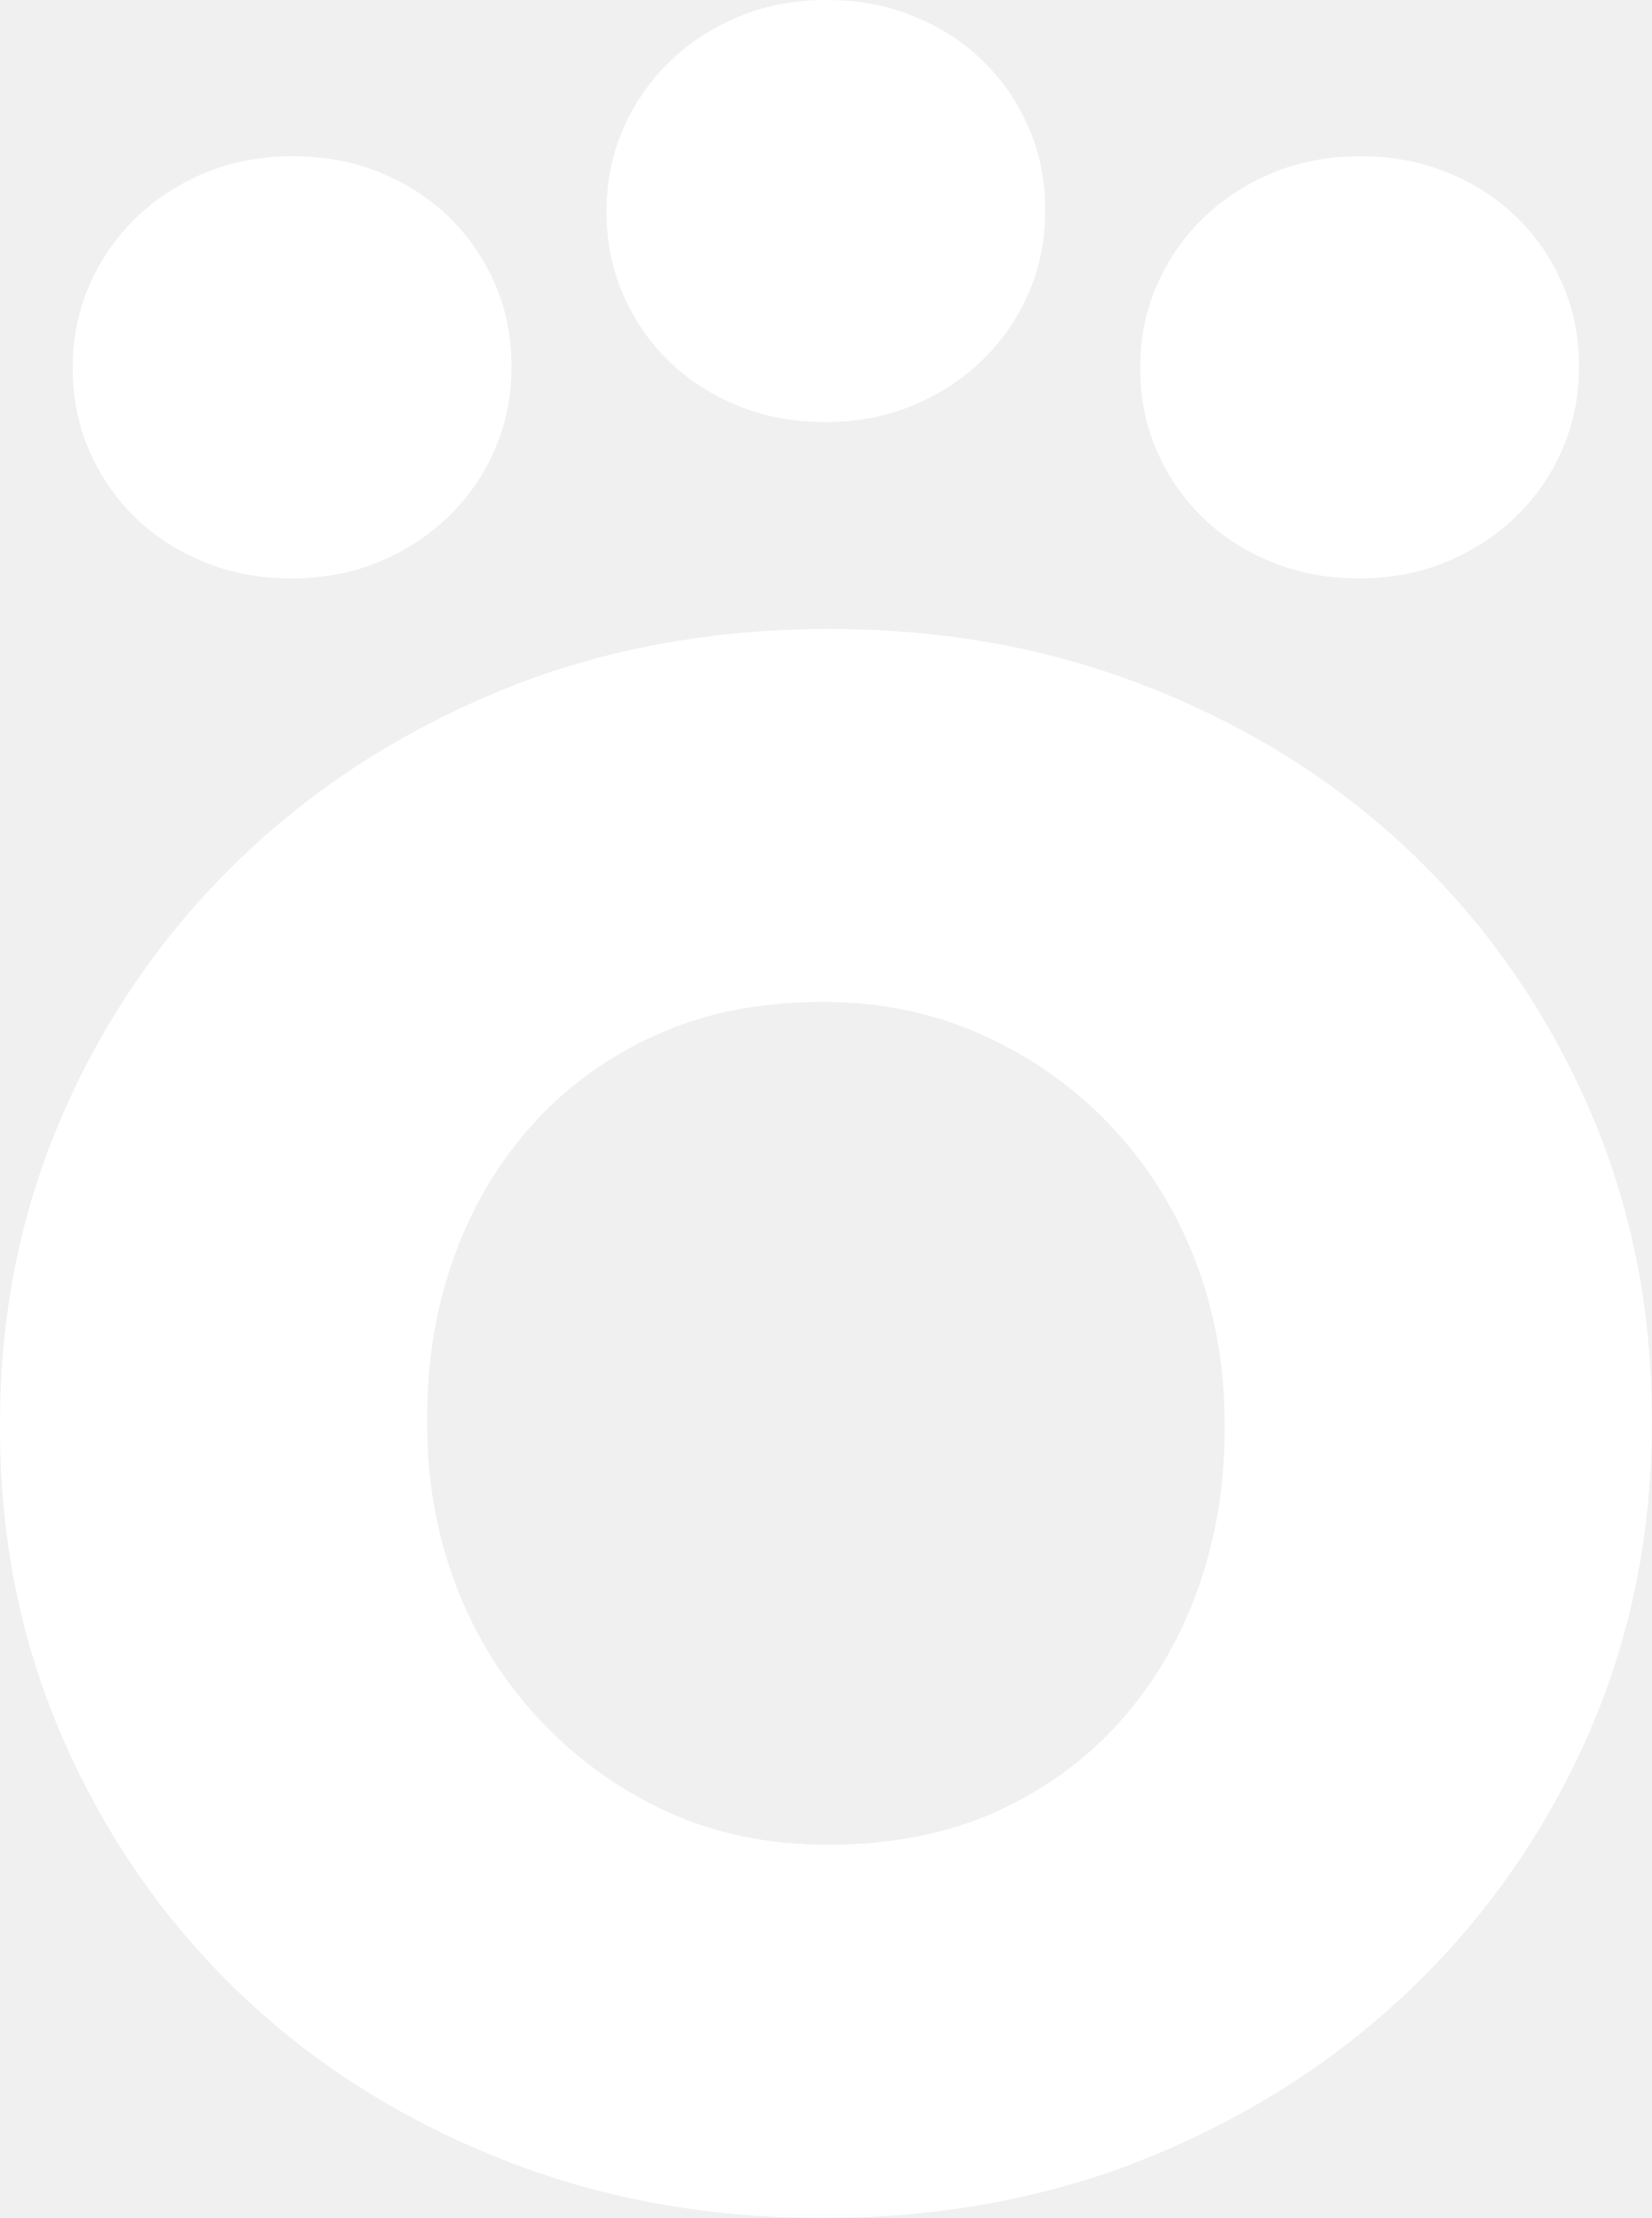
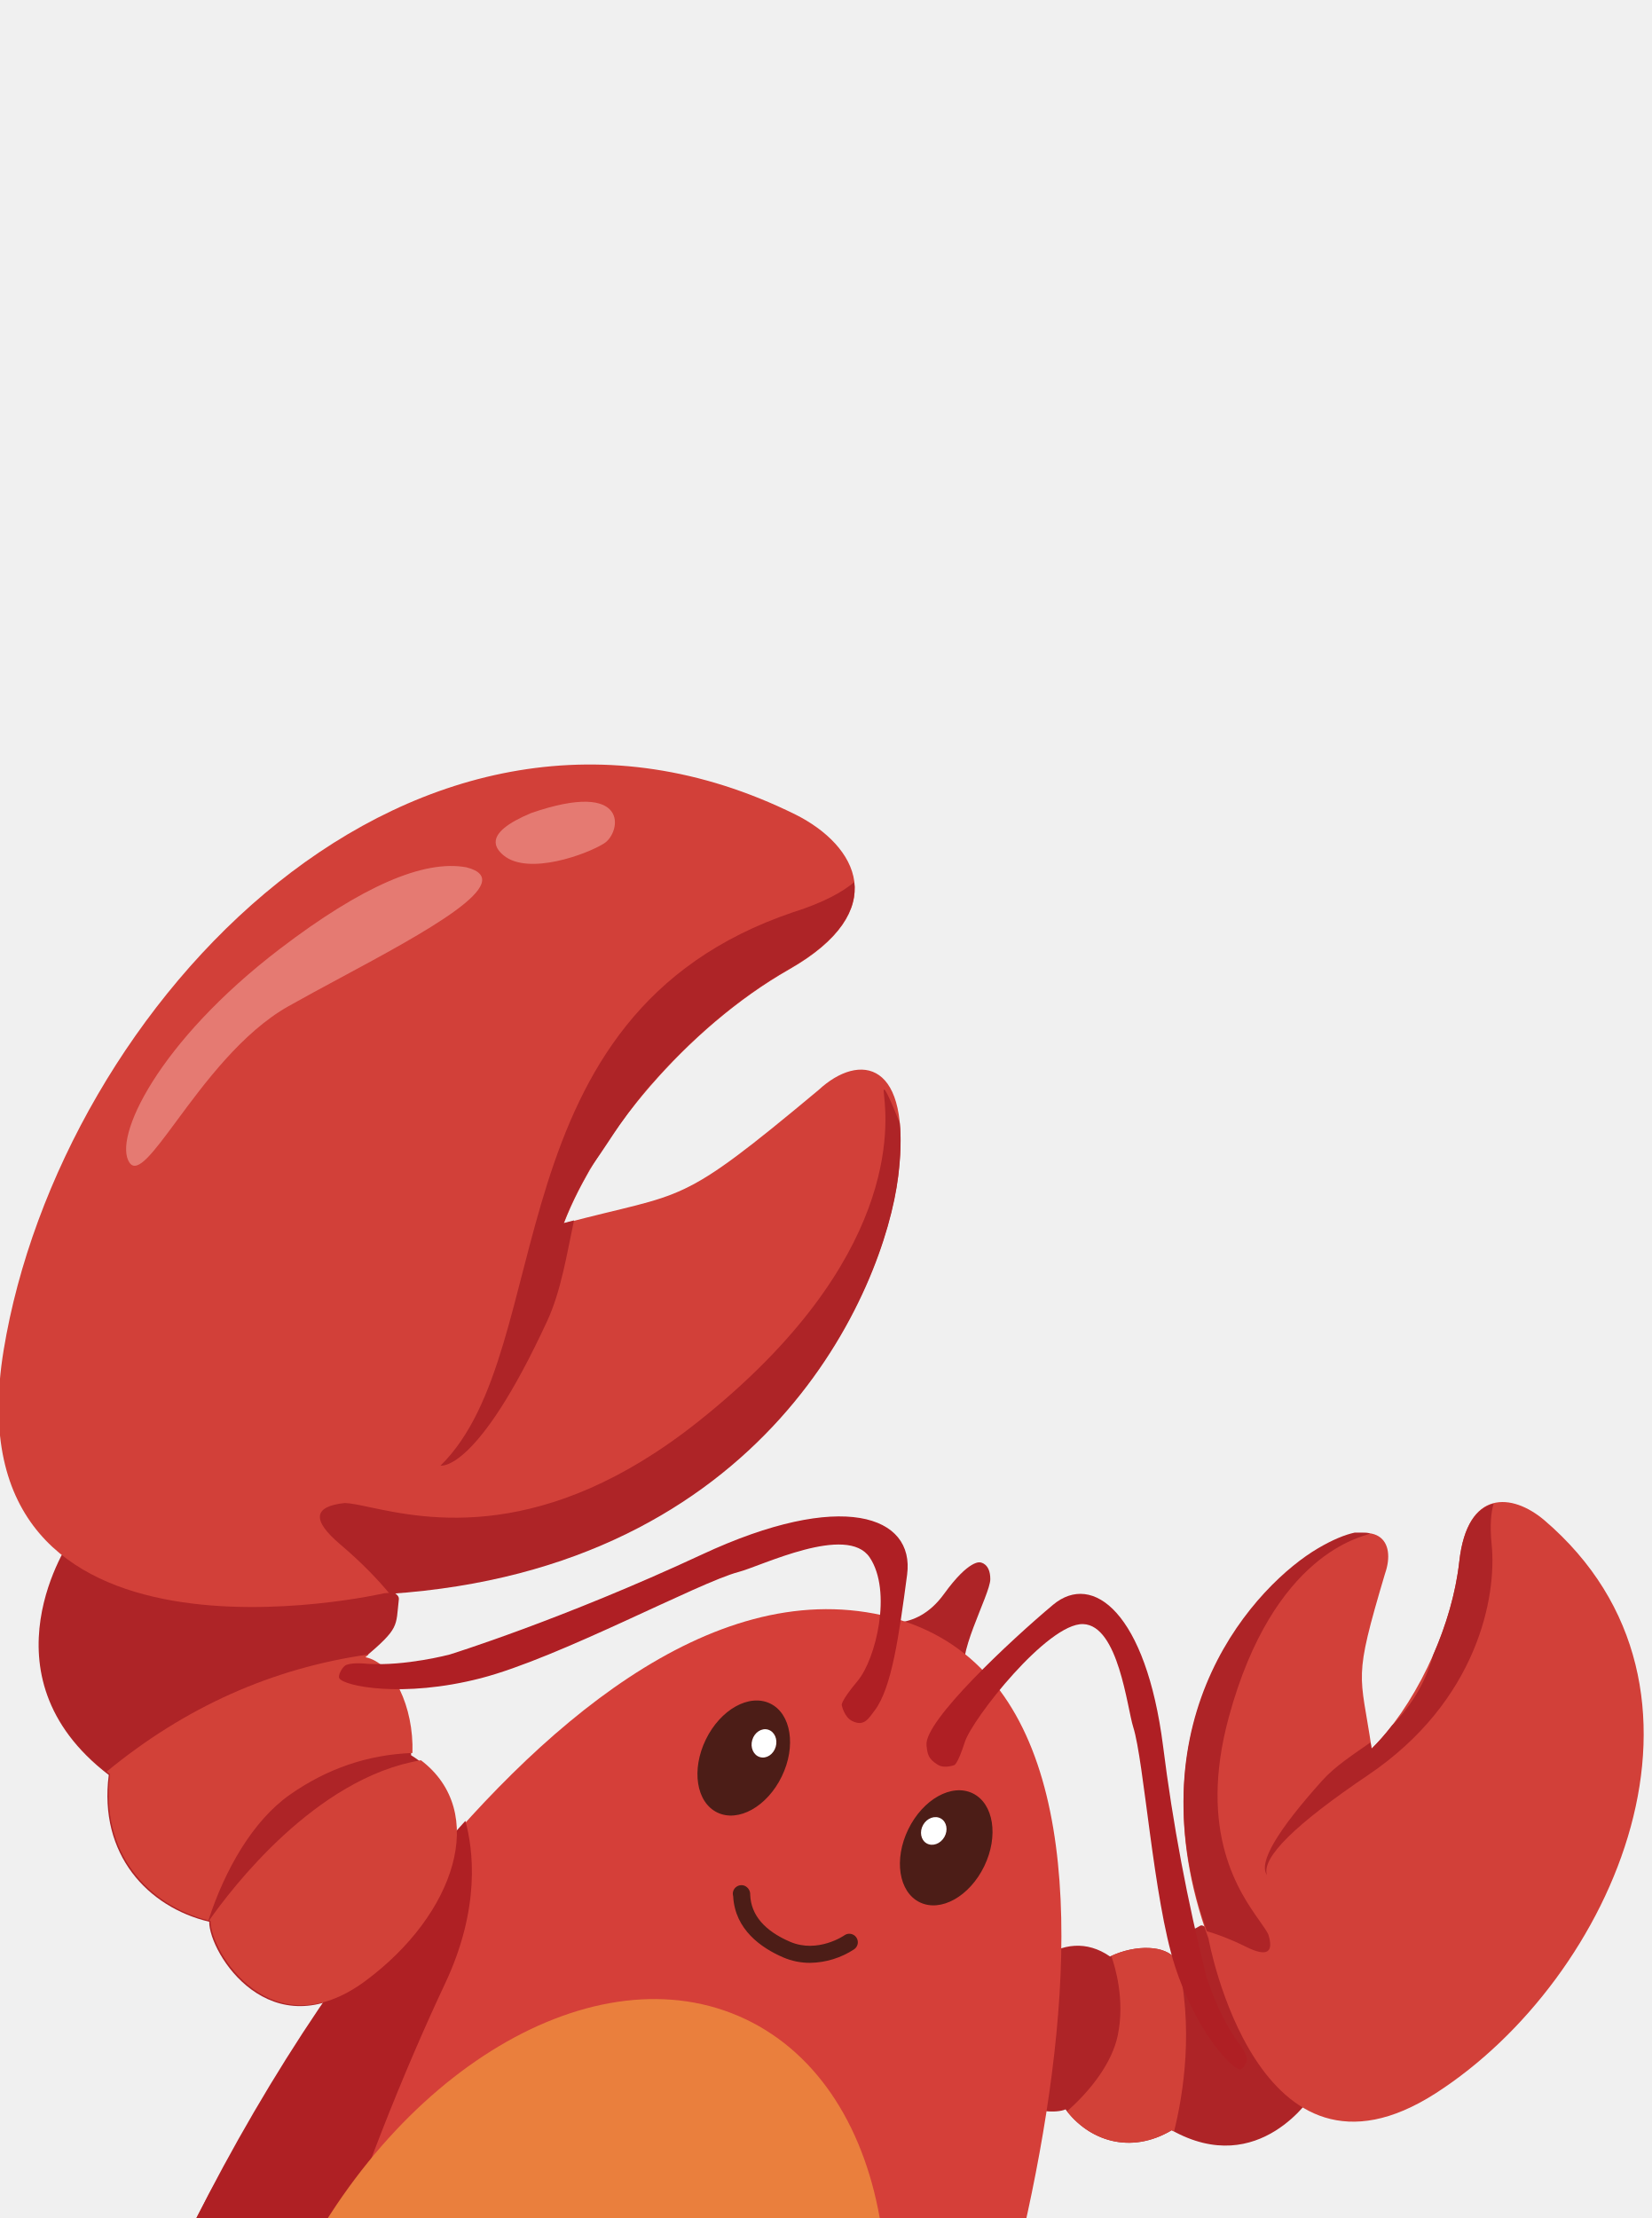
- <svg xmlns="http://www.w3.org/2000/svg" id="_图层_1" data-name="图层 1" viewBox="0 0 223.41 300">
+ <svg xmlns="http://www.w3.org/2000/svg" fill="none" version="1.1" width="223.41" height="300" viewBox="0 0 223.41 300">
  <defs>
-     <style>
-       .cls-1 {
-         fill: #fff;
-       }
-     </style>
+     <clipPath id="master_svg0_680_11246">
+       <rect x="0" y="0" width="223.41" height="300" rx="0" />
+     </clipPath>
  </defs>
-   <path class="cls-1" d="M214.95,234.33c-5.66,12.98-13.49,24.33-23.51,34.11-10.02,9.75-21.82,17.46-35.44,23.1-13.6,5.64-28.49,8.46-44.67,8.46s-30.69-2.76-44.31-8.28c-13.6-5.52-25.36-13.1-35.23-22.73-9.89-9.62-17.66-20.94-23.31-33.89-5.66-12.98-8.48-26.9-8.48-41.82v-.75c0-14.89,2.82-28.84,8.48-41.79,5.64-12.98,13.48-24.33,23.49-34.11,10.02-9.75,21.82-17.46,35.44-23.1,13.6-5.64,28.51-8.46,44.69-8.46s30.67,2.76,44.29,8.28c13.6,5.52,25.36,13.07,35.25,22.73,9.87,9.62,17.65,20.91,23.31,33.89,5.64,12.98,8.46,26.9,8.46,41.79v.78c0,14.89-2.82,28.84-8.46,41.79ZM165.64,192.54c0-7.71-1.29-14.95-3.86-21.75-2.57-6.8-6.3-12.85-11.18-18.12-4.87-5.27-10.66-9.44-17.34-12.51-6.68-3.1-14-4.64-21.94-4.64-8.48,0-15.99,1.47-22.54,4.45-6.55,2.95-12.13,6.99-16.76,12.13-4.62,5.14-8.15,11.1-10.6,17.9s-3.65,14.07-3.65,21.75v.78c0,7.71,1.27,14.95,3.84,21.75,2.57,6.8,6.3,12.85,11.18,18.12,4.87,5.27,10.6,9.44,17.15,12.51,6.54,3.07,13.92,4.61,22.15,4.61s15.99-1.47,22.54-4.42c6.54-2.95,12.13-6.99,16.76-12.13,4.61-5.14,8.13-11.1,10.58-17.9s3.67-14.07,3.67-21.79v-.75Z" />
-   <path class="cls-1" d="M139.13,39.64c-1.5,3.45-3.58,6.46-6.25,9.06-2.66,2.59-5.8,4.64-9.41,6.14-3.61,1.5-7.57,2.25-11.87,2.25s-8.15-.73-11.77-2.2c-3.61-1.47-6.74-3.48-9.36-6.04-2.63-2.56-4.69-5.56-6.19-9-1.5-3.45-2.25-7.14-2.25-11.11v-.2c0-3.96.75-7.66,2.25-11.1,1.5-3.45,3.58-6.46,6.24-9.06,2.66-2.59,5.8-4.64,9.41-6.14,3.61-1.5,7.57-2.25,11.87-2.25s8.15.73,11.77,2.2c3.61,1.47,6.74,3.47,9.36,6.04,2.62,2.56,4.69,5.55,6.19,9,1.5,3.45,2.25,7.14,2.25,11.1v.21c0,3.96-.75,7.66-2.25,11.1Z" />
-   <g>
-     <path class="cls-1" d="M66.94,60.78c-1.5,3.45-3.58,6.46-6.25,9.06-2.66,2.59-5.8,4.64-9.41,6.14-3.61,1.5-7.57,2.25-11.87,2.25s-8.15-.73-11.77-2.2c-3.61-1.47-6.74-3.48-9.36-6.04-2.63-2.56-4.69-5.56-6.19-9-1.5-3.45-2.25-7.14-2.25-11.11v-.2c0-3.96.75-7.66,2.25-11.1,1.5-3.45,3.58-6.46,6.24-9.06,2.66-2.59,5.8-4.64,9.41-6.14,3.61-1.5,7.57-2.25,11.87-2.25s8.15.73,11.77,2.2c3.61,1.47,6.74,3.47,9.36,6.04,2.62,2.56,4.69,5.55,6.19,9,1.5,3.45,2.25,7.14,2.25,11.1v.21c0,3.96-.75,7.66-2.25,11.1Z" />
-     <path class="cls-1" d="M211.32,60.78c-1.5,3.45-3.58,6.46-6.25,9.06-2.66,2.59-5.8,4.64-9.41,6.14-3.61,1.5-7.57,2.25-11.87,2.25s-8.15-.73-11.77-2.2c-3.61-1.47-6.74-3.48-9.36-6.04-2.63-2.56-4.69-5.56-6.19-9-1.5-3.45-2.25-7.14-2.25-11.11v-.2c0-3.96.75-7.66,2.25-11.1,1.5-3.45,3.58-6.46,6.24-9.06,2.66-2.59,5.8-4.64,9.41-6.14,3.61-1.5,7.57-2.25,11.87-2.25s8.15.73,11.77,2.2c3.61,1.47,6.74,3.47,9.36,6.04,2.62,2.56,4.69,5.55,6.19,9,1.5,3.45,2.25,7.14,2.25,11.1v.21c0,3.96-.75,7.66-2.25,11.1Z" />
+   <g clip-path="url(#master_svg0_680_11246)">
+     <path d="M118.577,219.164C118.577,219.164,123.71,221.093,127.684,215.589C131.108,210.853,132.582,211.326,132.582,211.326C132.582,211.326,133.953,211.432,133.942,213.599C133.942,215.699,128.89,224.557,130.789,226.72C132.689,228.883,124.062,223.949,123.512,223.575C122.962,223.201,118.577,219.164,118.577,219.164Z" fill-rule="evenodd" fill="#AE2427" fill-opacity="1" style="mix-blend-mode:passthrough" />
+     <path d="M177.544,283.323C177.544,283.323,170.365,294.784,158.479,288.129C152.811,291.491,147.216,289.486,144.118,285.31C141.757,286.348,132.339,284.896,134.538,275.554C136.738,266.213,143.862,260.27,150.135,264.629C153.596,262.964,157.691,263.093,159.014,265.021C160.151,261.311,160.33,261.615,162.343,260.464C164.356,259.313,177.544,283.323,177.544,283.323Z" fill-rule="evenodd" fill="#AE2427" fill-opacity="1" style="mix-blend-mode:passthrough" />
+     <path d="M144.321,285.568C147.456,289.567,152.935,291.422,158.482,288.13C158.587,288.189,158.692,288.246,158.797,288.302C160.014,283.404,161.571,274.115,159.144,264.611C159.103,264.742,159.061,264.879,159.017,265.021C157.718,263.123,153.729,262.969,150.304,264.552C150.815,265.982,152.192,270.505,151.175,275.331C150.416,278.938,147.639,282.646,144.321,285.568Z" fill-rule="evenodd" fill="#D24138" fill-opacity="1" style="mix-blend-mode:passthrough" />
+     <path d="M9.578,208.202C9.578,208.202,-3.053,226.485,14.71,240.076C13.324,250.815,19.979,257.956,28.297,259.932C28.268,264.174,36.58,277.443,49.246,268.05C61.913,258.657,66.254,244.047,55.6,237.407C55.86,231.101,53.004,225.004,49.235,224.267C54.097,220.139,53.518,220.066,53.95,216.278C54.383,212.491,9.578,208.202,9.578,208.202Z" fill-rule="evenodd" fill="#AE2427" fill-opacity="1" style="mix-blend-mode:passthrough" />
+     <path d="M51.967,215.498C51.967,215.498,-7.144,229.136,0.493,182.615C8.129,136.094,56.051,84.686,107.598,110.174C115.95,114.357,120.735,123.141,106.733,131.123C92.732,139.104,80.703,153.883,76.259,165.483C93.003,161.043,91.46,163.499,110.722,147.423C116.265,142.29,123.418,143.39,121.486,159.001C119.554,174.612,103.489,212.393,51.967,215.498Z" fill-rule="evenodd" fill="#D24039" fill-opacity="1" style="mix-blend-mode:passthrough" />
+     <path d="M79.563,158.531C78.207,160.9,77.086,163.223,76.241,165.431C76.723,165.303,77.19,165.181,77.643,165.064C76.68,169.552,75.92,174.556,74.022,178.666C64.505,199.263,59.596,198.233,59.596,198.233C75.76,182.336,66.045,137.296,107.312,123.364C111.46,122.054,113.995,120.604,115.544,119.305C115.963,122.988,113.632,127.127,106.714,131.071C99.927,134.94,93.603,140.406,88.383,146.333C87.214,147.547,85.251,150.088,83.842,152.114C82.621,153.871,82.04,154.885,79.701,158.227C79.655,158.327,79.608,158.429,79.563,158.531Z" fill-rule="evenodd" fill="#AE2427" fill-opacity="1" style="mix-blend-mode:passthrough" transform="matrix(1,0.0001357016,-0.0001357016,1,0.01618984,-0.008087232)" />
+     <path d="M26.208,300.699C26.208,300.699,72.535,207.998,119.347,218.478C166.16,228.959,132.147,330.595,123.922,346.549C115.696,362.503,26.208,300.699,26.208,300.699Z" fill-rule="evenodd" fill="#D53F39" fill-opacity="1" style="mix-blend-mode:passthrough" />
+     <path d="M163.457,262.223C163.457,262.223,170.049,298.641,194.192,283.124C218.334,267.608,235.489,228.349,208.87,205.613C204.527,201.937,198.469,201.382,197.382,211.156C196.294,220.931,190.932,231.231,185.526,236.52C183.977,226.066,182.963,227.525,187.325,212.862C188.852,208.517,186.519,204.775,178.271,209.623C170.024,214.472,152.788,232.591,163.457,262.223Z" fill-rule="evenodd" fill="#D24039" fill-opacity="1" style="mix-blend-mode:passthrough" />
+     <path d="M183.227,207.296C181.902,207.581,180.265,208.248,178.29,209.404C170.096,214.204,153.039,232.041,163.225,261.203C164.632,261.616,166.437,262.277,168.56,263.331Q172.718,265.395,171.545,261.637C171.331,261.186,170.919,260.604,170.4,259.869C167.668,256.005,161.946,247.91,166.203,232.252C172.256,209.965,184.376,207.868,185.179,207.476C185.517,207.313,184.509,207.279,183.227,207.296Z" fill-rule="evenodd" fill="#AE2427" fill-opacity="1" style="mix-blend-mode:passthrough" />
+     <path d="M188.267,233.384C188.493,233.169,188.706,232.952,188.903,232.731C191.289,230.047,192.908,227.24,193.829,223.879C195.597,219.863,196.899,215.482,197.377,211.202C197.931,206.243,199.771,203.947,202.018,203.37C201.677,204.549,201.489,206.3,201.752,208.89C202.464,215.907,199.884,230.059,185.046,240.086Q170.207,250.113,171.363,253.618Q169.605,251.118,178.836,240.831C180.622,238.84,183.137,237.245,185.367,235.672C185.41,235.948,185.453,236.232,185.497,236.526C186.429,235.617,187.36,234.56,188.267,233.384Z" fill-rule="evenodd" fill="#AE2427" fill-opacity="1" style="mix-blend-mode:passthrough" />
+     <path d="M62.944,246.284Q41.789,269.693,26.208,300.7Q33.008,305.585,44.021,310.542C47.841,296.794,54.944,279.431,60.189,268.314C65.033,258.046,63.997,250.112,62.944,246.284Z" fill-rule="evenodd" fill="#AF2024" fill-opacity="1" style="mix-blend-mode:passthrough" />
+     <path d="M100.777,273.081C120.957,282.606,125.952,314.586,111.929,344.512C97.906,374.438,70.178,390.969,50.002,381.445C29.826,371.92,24.83,339.936,38.85,310.01C52.869,280.084,80.597,263.557,100.777,273.081Z" fill-rule="evenodd" fill="#EA7F3D" fill-opacity="1" style="mix-blend-mode:passthrough" />
+     <path d="M131.561,242.559C134.399,243.938,135.095,248.352,133.119,252.425C131.143,256.499,127.253,258.68,124.405,257.301C121.556,255.923,120.867,251.505,122.843,247.436C124.819,243.366,128.724,241.181,131.561,242.559Z" fill-rule="evenodd" fill="#4C1D17" fill-opacity="1" style="mix-blend-mode:passthrough" />
+     <path d="M104.175,230.416C107.013,231.791,107.713,236.209,105.737,240.279C103.761,244.348,99.871,246.533,97.018,245.155C94.166,243.776,93.484,239.362,95.46,235.293C97.436,231.223,101.337,229.038,104.175,230.416Z" fill-rule="evenodd" fill="#4C1D17" fill-opacity="1" style="mix-blend-mode:passthrough" />
+     <path d="M127.257,245.968C128.049,246.419,128.262,247.541,127.73,248.468C127.198,249.396,126.128,249.781,125.336,249.33C124.544,248.879,124.331,247.753,124.859,246.826C125.387,245.898,126.465,245.513,127.257,245.968Z" fill-rule="evenodd" fill="#FFFFFF" fill-opacity="1" style="mix-blend-mode:passthrough" />
+     <path d="M103.882,233.946C104.758,234.207,105.22,235.248,104.916,236.274C104.611,237.301,103.658,237.921,102.782,237.66C101.906,237.4,101.444,236.359,101.748,235.336C102.052,234.313,103.005,233.69,103.882,233.946Z" fill-rule="evenodd" fill="#FFFFFF" fill-opacity="1" style="mix-blend-mode:passthrough" />
+     <path d="M109.563,265.488C108.318,265.494,107.085,265.245,105.941,264.755C102.971,263.475,99.396,261.001,99.165,256.469C99.047,256.074,99.149,255.646,99.433,255.347C99.756,255.008,100.25,254.893,100.691,255.054C101.194,255.264,101.507,255.771,101.468,256.315C101.589,259.021,103.4,261.147,106.854,262.636C110.6,264.249,114.186,261.789,114.204,261.767C114.723,261.397,115.443,261.518,115.812,262.036C116.182,262.555,116.061,263.274,115.543,263.644C113.767,264.818,111.691,265.458,109.563,265.488Z" fill="#4C1D17" fill-opacity="1" style="mix-blend-mode:passthrough" />
+     <path d="M129.055,238.746C129.055,238.746,127.742,239.259,126.829,238.691C125.502,237.866,125.447,237.224,125.315,236.066C124.948,232.795,136.809,221.767,142.436,217.053C147.818,212.561,155.004,218.178,157.307,236.146C158.632,246.69,160.598,257.144,163.195,267.449C163.195,267.449,164.79,272.56,167.451,276.226C167.451,276.226,168.445,277.432,168.643,278.341C168.749,278.836,168.133,279.885,167.763,279.899C166.7,279.94,161.798,274.888,158.898,265.865C155.998,256.842,154.737,238.188,153.274,233.602C152.445,230.999,151.279,219.821,146.491,219.67C141.703,219.52,131.511,232.469,130.499,235.618C129.487,238.768,129.055,238.746,129.055,238.746Z" fill-rule="evenodd" fill="#AF1F24" fill-opacity="1" style="mix-blend-mode:passthrough" />
+     <path d="M121.695,151.903C121.891,153.85,121.845,156.242,121.487,159.13C119.565,174.665,103.652,212.154,52.711,215.579C51.175,213.721,49.004,211.421,46.025,208.895Q40.21,203.964,46.648,203.293C47.468,203.322,48.613,203.564,50.06,203.871C57.664,205.48,73.603,208.853,94.471,192.251C121.9,170.427,119.974,151.991,119.573,148.15C119.54,147.833,119.517,147.616,119.522,147.504C119.557,146.728,120.662,149.304,121.695,151.903Z" fill-rule="evenodd" fill="#AE2427" fill-opacity="1" style="mix-blend-mode:passthrough" />
+     <path d="M49.853,223.778Q30.32,226.538,14.431,239.622C14.58,239.741,14.731,239.859,14.885,239.976C13.512,250.589,20.002,257.685,28.188,259.743C30.434,252.838,34.218,246.269,39.163,242.777Q46.749,237.435,55.785,237.102C55.986,230.863,53.149,224.879,49.417,224.149C49.568,224.022,49.713,223.898,49.853,223.778ZM56.937,238.086C42.63,240.461,31.159,255.647,28.282,259.767C28.348,259.783,28.414,259.799,28.479,259.814C28.446,264.053,36.762,277.321,49.428,267.932C61.61,258.902,66.091,245.04,56.937,238.086Z" fill-rule="evenodd" fill="#D24138" fill-opacity="1" style="mix-blend-mode:passthrough" />
+     <path d="M113.858,230.654C113.858,230.654,114.166,232.249,115.281,232.791C116.905,233.576,117.481,232.424,118.324,231.325C120.597,228.289,121.579,221.367,122.69,212.993C123.754,204.986,113.862,201.445,94.941,210.258C76.019,219.072,60.826,223.783,60.826,223.783C60.826,223.783,54.865,225.378,49.659,225.041C49.659,225.041,47.873,224.813,46.865,225.18C46.315,225.378,45.673,226.624,45.89,226.995C46.502,228.054,54.443,229.719,65.013,226.995C75.583,224.271,94.534,214.02,99.908,212.616C102.955,211.824,114.573,206.079,117.635,210.662C120.696,215.244,118.452,224.417,116.01,227.339C113.569,230.261,113.858,230.654,113.858,230.654Z" fill-rule="evenodd" fill="#AF1F24" fill-opacity="1" style="mix-blend-mode:passthrough" />
+     <path d="M67.041,113.932Q67.003,112.005,71.808,109.983C85.274,105.313,84.031,112.586,81.725,114.064C79.419,115.541,71.478,118.46,68.124,115.703Q67.059,114.828,67.041,113.932ZM37.888,128.315Q54.43,115.688,63.104,117.316C70.365,119.173,57.462,126.116,46.018,132.273C43.546,133.603,41.142,134.897,39.025,136.094C32.739,139.629,27.62,146.558,23.884,151.615C20.749,155.858,18.588,158.783,17.529,157.278C15.209,153.978,21.346,140.941,37.888,128.315Z" fill-rule="evenodd" fill="#E57A72" fill-opacity="1" style="mix-blend-mode:passthrough" />
  </g>
</svg>
